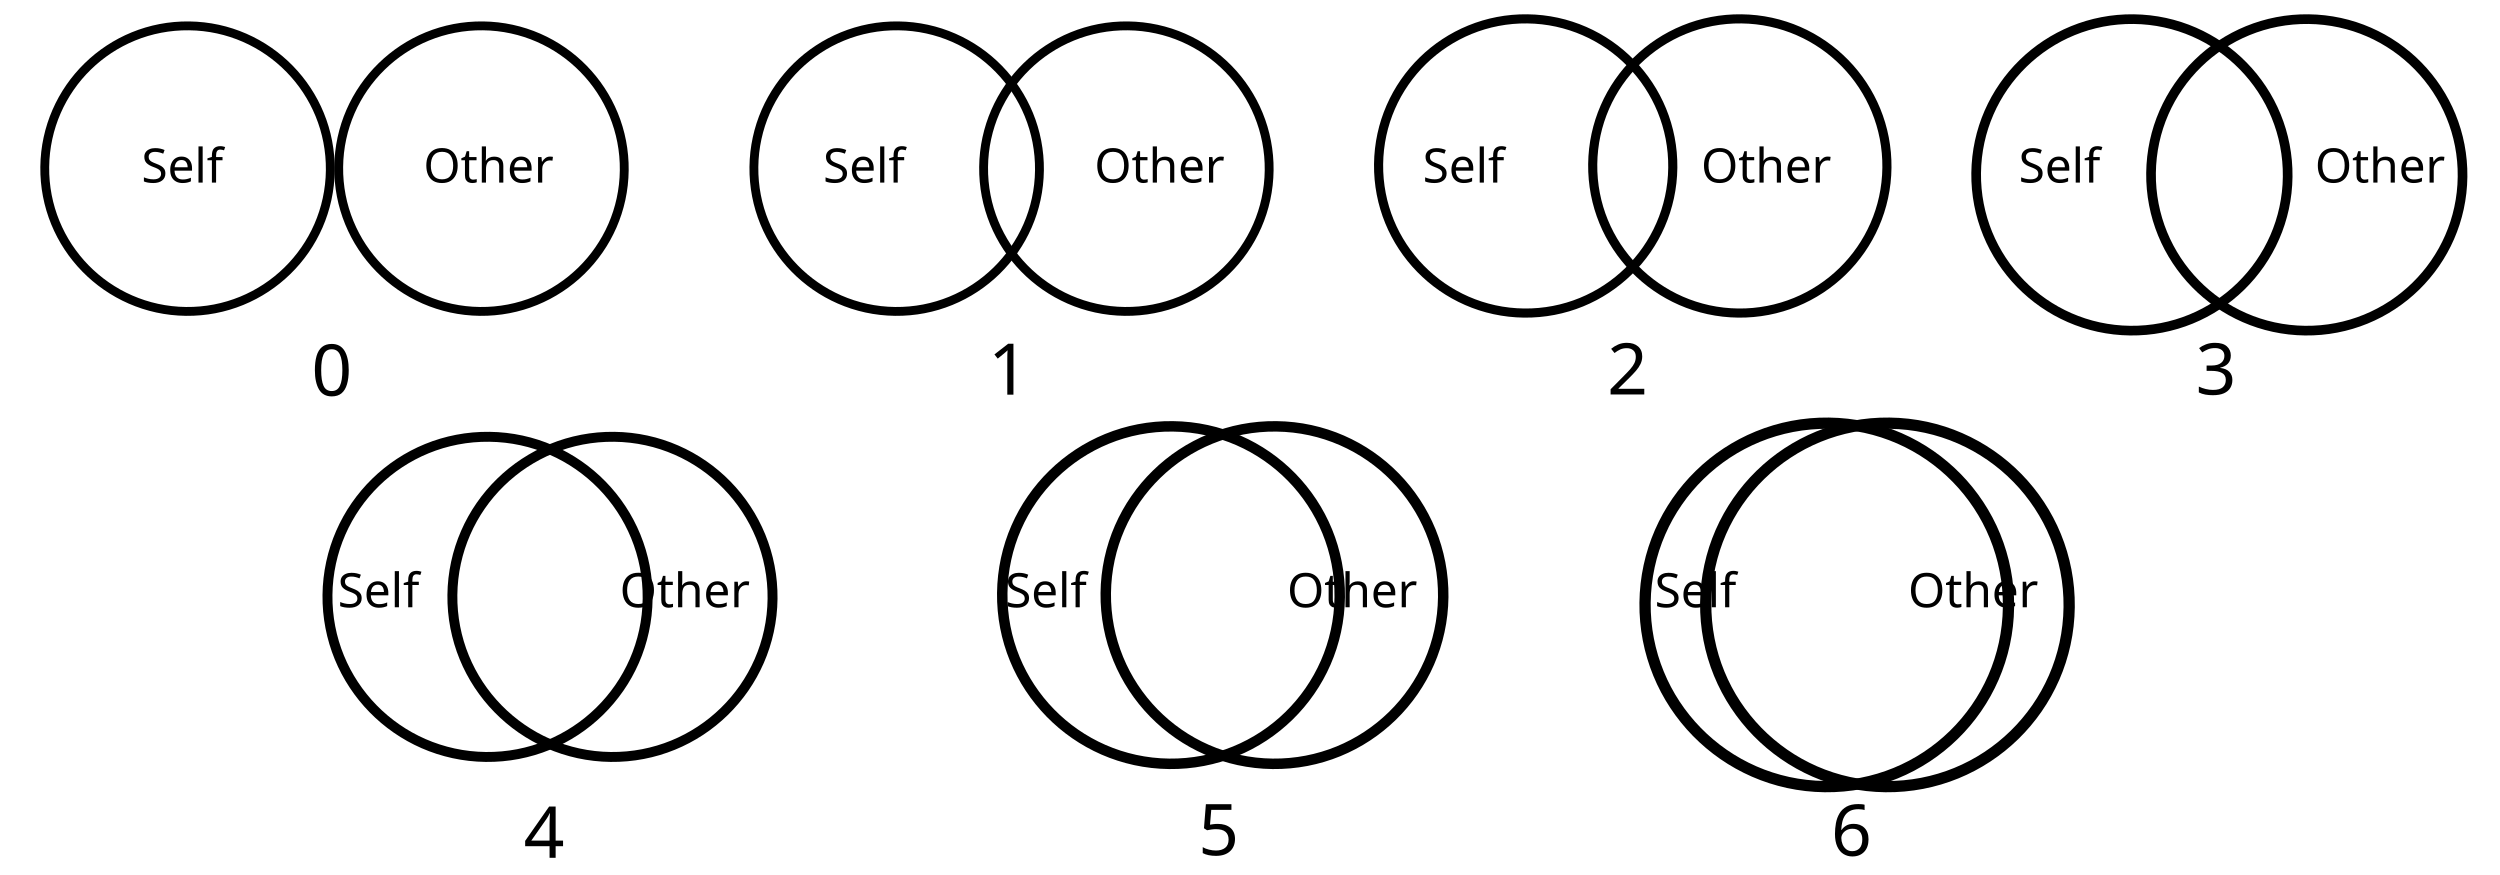
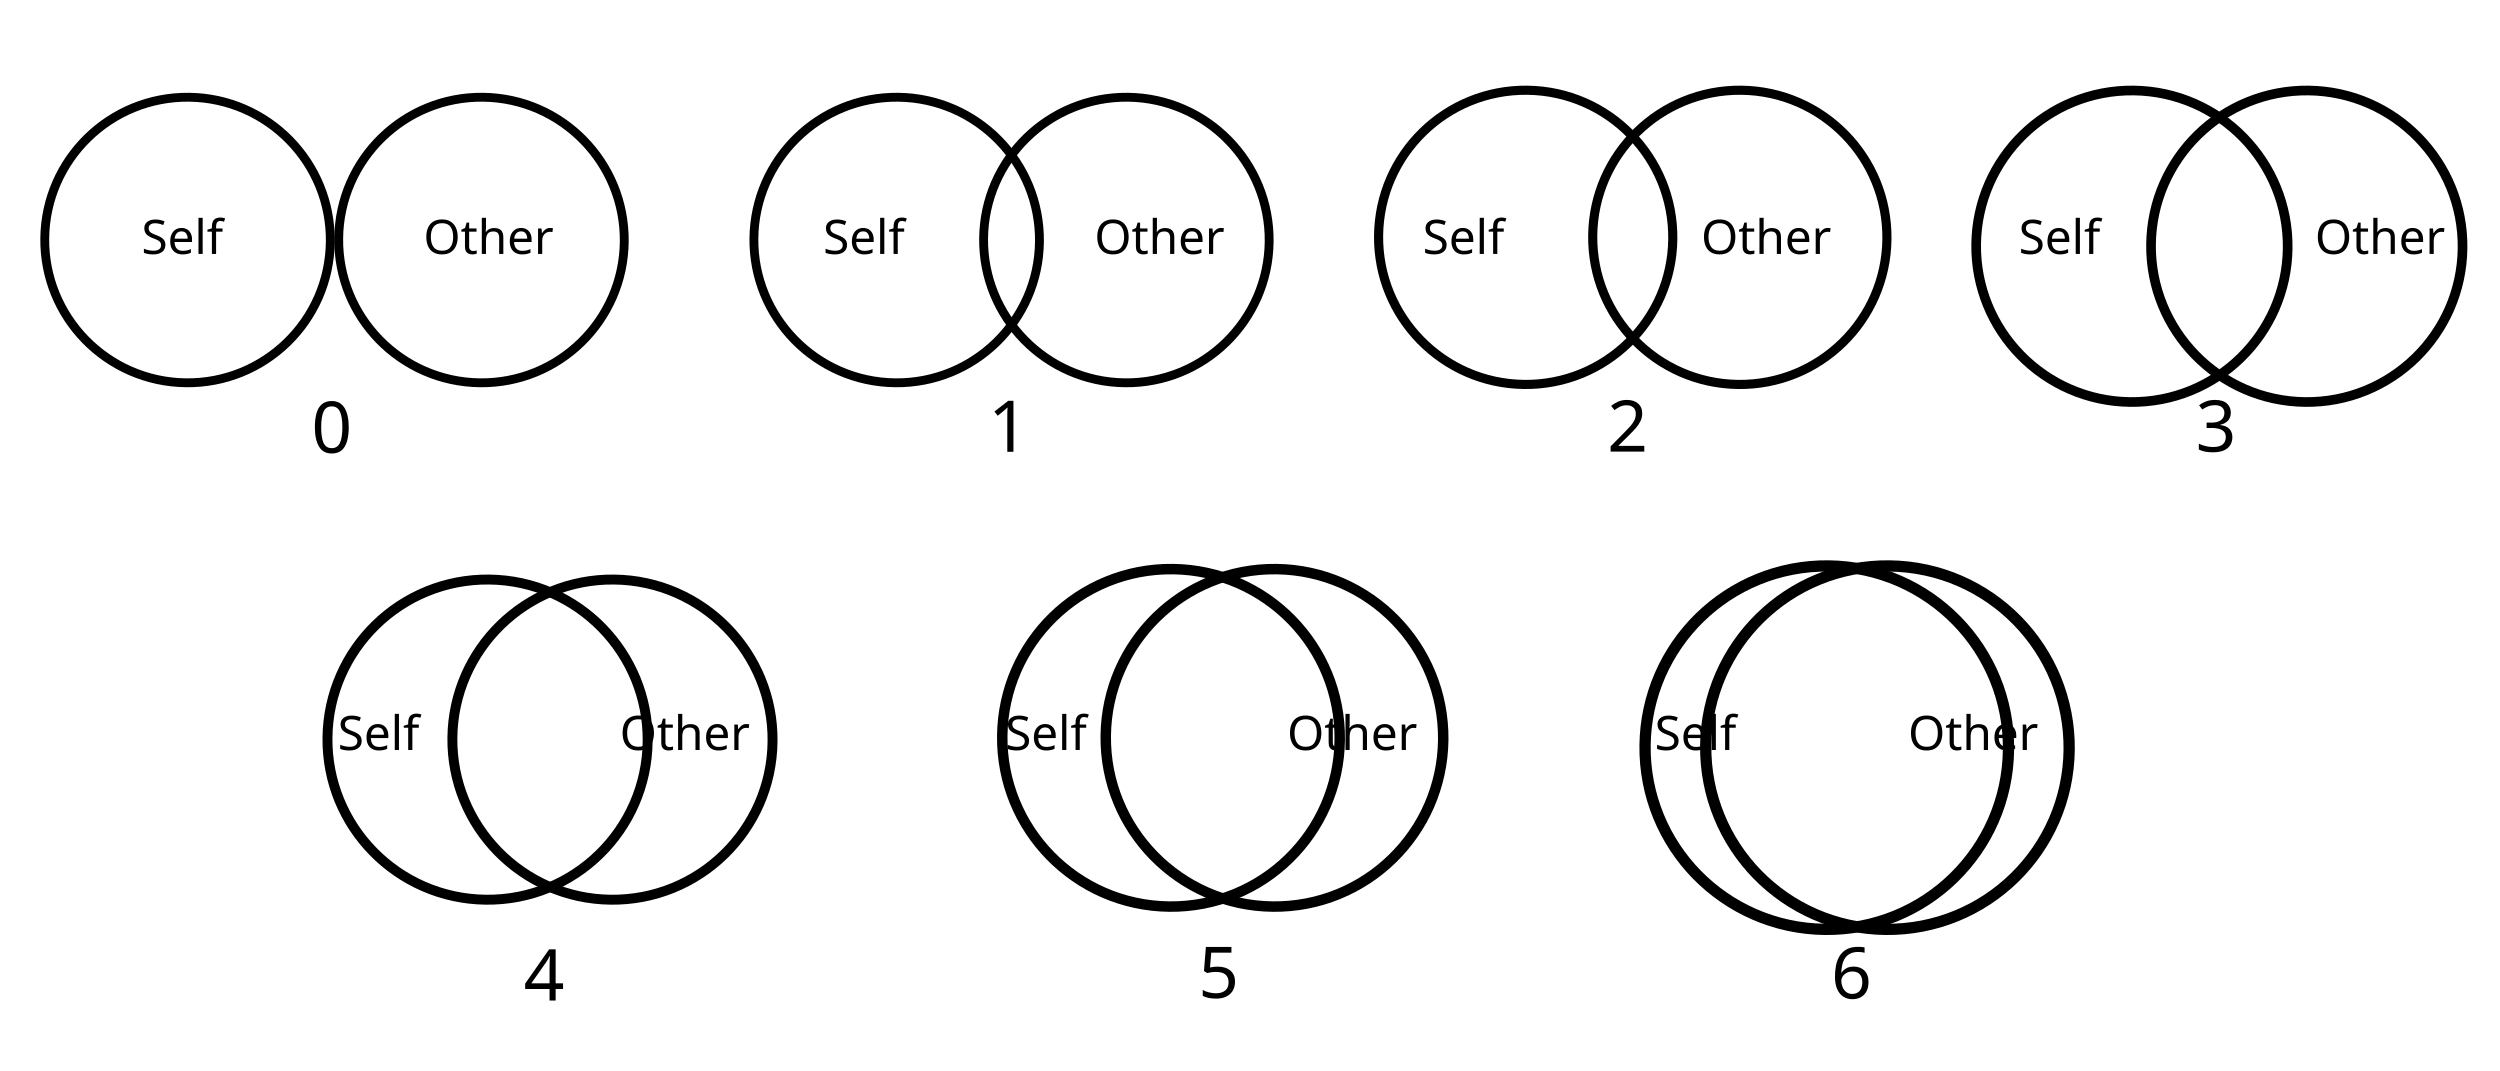
- <svg xmlns="http://www.w3.org/2000/svg" width="1401" height="490" version="1.1" id="svg83770">
+ <svg xmlns="http://www.w3.org/2000/svg" width="1401" height="600" version="1.1" id="svg83770">
  <defs id="defs83774" />
  <g id="layer1" style="display:inline">
-     <ellipse style="fill:none;fill-rule:evenodd;stroke-width:1.003" id="path83779" cx="100.704" cy="86.406" rx="69.809" ry="72.888" />
-     <ellipse style="fill:none;stroke:#000000;stroke-width:4.963;stroke-miterlimit:4;stroke-dasharray:none;stroke-opacity:1" id="path83783-7" cx="106.15" cy="93.242" rx="80.019" ry="80.016" transform="matrix(0.9999285,0.01195618,-0.01127917,0.9999364,0,0)" />
-     <ellipse style="fill:none;stroke:#000000;stroke-width:4.963;stroke-miterlimit:4;stroke-dasharray:none;stroke-opacity:1" id="ellipse84643" cx="270.868" cy="91.272" rx="80.019" ry="80.016" transform="matrix(0.9999285,0.01195618,-0.01127917,0.9999364,0,0)" />
-     <ellipse style="fill:none;stroke:#000000;stroke-width:4.963;stroke-miterlimit:4;stroke-dasharray:none;stroke-opacity:1" id="ellipse84645" cx="503.53" cy="88.491" rx="80.019" ry="80.016" transform="matrix(0.9999285,0.01195618,-0.01127917,0.9999364,0,0)" />
-     <ellipse style="fill:none;stroke:#000000;stroke-width:4.963;stroke-miterlimit:4;stroke-dasharray:none;stroke-opacity:1" id="ellipse84647" cx="632.25" cy="86.951" rx="80.019" ry="80.016" transform="matrix(0.9999285,0.01195618,-0.01127917,0.9999364,0,0)" />
-     <ellipse style="fill:none;stroke:#000000;stroke-width:5.114;stroke-miterlimit:4;stroke-dasharray:none;stroke-opacity:1" id="ellipse84653" cx="855.991" cy="82.776" rx="82.444" ry="82.441" transform="matrix(0.9999285,0.01195618,-0.01127917,0.9999364,0,0)" />
-     <ellipse style="fill:none;stroke:#000000;stroke-width:5.565;stroke-miterlimit:4;stroke-dasharray:none;stroke-opacity:1" id="ellipse84659" cx="346.976" cy="330.361" rx="89.718" ry="89.715" transform="matrix(0.9999285,0.01195618,-0.01127917,0.9999364,0,0)" />
-     <ellipse style="fill:none;stroke:#000000;stroke-width:5.565;stroke-miterlimit:4;stroke-dasharray:none;stroke-opacity:1" id="ellipse84661" cx="276.98" cy="331.198" rx="89.718" ry="89.715" transform="matrix(0.9999285,0.01195618,-0.01127917,0.9999364,0,0)" />
-     <ellipse style="fill:none;stroke:#000000;stroke-width:5.866;stroke-miterlimit:4;stroke-dasharray:none;stroke-opacity:1" id="ellipse84665" cx="659.944" cy="325.618" rx="94.568" ry="94.564" transform="matrix(0.9999285,0.01195618,-0.01127917,0.9999364,0,0)" />
-     <ellipse style="fill:none;stroke:#000000;stroke-width:6.317;stroke-miterlimit:4;stroke-dasharray:none;stroke-opacity:1" id="ellipse84667" cx="1061.481" cy="326.317" rx="101.842" ry="101.839" transform="matrix(0.9999285,0.01195618,-0.01127917,0.9999364,0,0)" />
-     <ellipse style="fill:none;stroke:#000000;stroke-width:6.317;stroke-miterlimit:4;stroke-dasharray:none;stroke-opacity:1" id="ellipse84669" cx="1027.483" cy="326.724" rx="101.842" ry="101.839" transform="matrix(0.9999285,0.01195618,-0.01127917,0.9999364,0,0)" />
-     <ellipse style="fill:none;stroke:#000000;stroke-width:5.866;stroke-miterlimit:4;stroke-dasharray:none;stroke-opacity:1" id="ellipse84677" cx="717.941" cy="324.924" rx="94.568" ry="94.564" transform="matrix(0.9999285,0.01195618,-0.01127917,0.9999364,0,0)" />
-     <text xml:space="preserve" style="font-style:normal;font-weight:normal;font-size:26.667px;line-height:1.25;font-family:sans-serif;fill:#000000;fill-opacity:1;stroke:none" x="79.286" y="102.312" id="text84681">
-       <tspan id="tspan84679" x="79.286" y="102.312" style="font-size:26.667px">Self</tspan>
+     <ellipse style="fill:none;fill-rule:evenodd;stroke-width:1.003" id="path83779" cx="100.704" cy="126.406" rx="69.809" ry="72.888" />
+     <ellipse style="fill:none;stroke:#000000;stroke-width:4.963;stroke-miterlimit:4;stroke-dasharray:none;stroke-opacity:1" id="path83783-7" cx="106.601" cy="133.239" rx="80.019" ry="80.016" transform="matrix(0.9999285,0.01195618,-0.01127917,0.9999364,0,0)" />
+     <ellipse style="fill:none;stroke:#000000;stroke-width:4.963;stroke-miterlimit:4;stroke-dasharray:none;stroke-opacity:1" id="ellipse84643" cx="271.32" cy="131.27" rx="80.019" ry="80.016" transform="matrix(0.9999285,0.01195618,-0.01127917,0.9999364,0,0)" />
+     <ellipse style="fill:none;stroke:#000000;stroke-width:4.963;stroke-miterlimit:4;stroke-dasharray:none;stroke-opacity:1" id="ellipse84645" cx="503.981" cy="128.488" rx="80.019" ry="80.016" transform="matrix(0.9999285,0.01195618,-0.01127917,0.9999364,0,0)" />
+     <ellipse style="fill:none;stroke:#000000;stroke-width:4.963;stroke-miterlimit:4;stroke-dasharray:none;stroke-opacity:1" id="ellipse84647" cx="632.701" cy="126.949" rx="80.019" ry="80.016" transform="matrix(0.9999285,0.01195618,-0.01127917,0.9999364,0,0)" />
+     <ellipse style="fill:none;stroke:#000000;stroke-width:5.114;stroke-miterlimit:4;stroke-dasharray:none;stroke-opacity:1" id="ellipse84653" cx="856.442" cy="122.773" rx="82.444" ry="82.441" transform="matrix(0.9999285,0.01195618,-0.01127917,0.9999364,0,0)" />
+     <ellipse style="fill:none;stroke:#000000;stroke-width:5.565;stroke-miterlimit:4;stroke-dasharray:none;stroke-opacity:1" id="ellipse84659" cx="347.878" cy="410.355" rx="89.718" ry="89.715" transform="matrix(0.9999285,0.01195618,-0.01127917,0.9999364,0,0)" />
+     <ellipse style="fill:none;stroke:#000000;stroke-width:5.565;stroke-miterlimit:4;stroke-dasharray:none;stroke-opacity:1" id="ellipse84661" cx="277.883" cy="411.192" rx="89.718" ry="89.715" transform="matrix(0.9999285,0.01195618,-0.01127917,0.9999364,0,0)" />
+     <ellipse style="fill:none;stroke:#000000;stroke-width:5.866;stroke-miterlimit:4;stroke-dasharray:none;stroke-opacity:1" id="ellipse84665" cx="660.847" cy="405.613" rx="94.568" ry="94.564" transform="matrix(0.9999285,0.01195618,-0.01127917,0.9999364,0,0)" />
+     <ellipse style="fill:none;stroke:#000000;stroke-width:6.317;stroke-miterlimit:4;stroke-dasharray:none;stroke-opacity:1" id="ellipse84667" cx="1062.383" cy="406.311" rx="101.842" ry="101.839" transform="matrix(0.9999285,0.01195618,-0.01127917,0.9999364,0,0)" />
+     <ellipse style="fill:none;stroke:#000000;stroke-width:6.317;stroke-miterlimit:4;stroke-dasharray:none;stroke-opacity:1" id="ellipse84669" cx="1028.385" cy="406.718" rx="101.842" ry="101.839" transform="matrix(0.9999285,0.01195618,-0.01127917,0.9999364,0,0)" />
+     <ellipse style="fill:none;stroke:#000000;stroke-width:5.866;stroke-miterlimit:4;stroke-dasharray:none;stroke-opacity:1" id="ellipse84677" cx="718.843" cy="404.919" rx="94.568" ry="94.564" transform="matrix(0.9999285,0.01195618,-0.01127917,0.9999364,0,0)" />
+     <text xml:space="preserve" style="font-style:normal;font-weight:normal;font-size:26.667px;line-height:1.25;font-family:sans-serif;fill:#000000;fill-opacity:1;stroke:none" x="79.286" y="142.312" id="text84681">
+       <tspan id="tspan84679" x="79.286" y="142.312" style="font-size:26.667px">Self</tspan>
    </text>
-     <text xml:space="preserve" style="font-style:normal;font-weight:normal;font-size:26.667px;line-height:1.25;font-family:sans-serif;fill:#000000;fill-opacity:1;stroke:none" x="237.286" y="102.312" id="text84685">
-       <tspan id="tspan84683" x="237.286" y="102.312" style="font-size:26.667px">Other</tspan>
+     <text xml:space="preserve" style="font-style:normal;font-weight:normal;font-size:26.667px;line-height:1.25;font-family:sans-serif;fill:#000000;fill-opacity:1;stroke:none" x="237.286" y="142.312" id="text84685">
+       <tspan id="tspan84683" x="237.286" y="142.312" style="font-size:26.667px">Other</tspan>
    </text>
-     <text xml:space="preserve" style="font-style:normal;font-weight:normal;font-size:26.667px;line-height:1.25;font-family:sans-serif;fill:#000000;fill-opacity:1;stroke:none" x="461.286" y="102.312" id="text84689">
-       <tspan id="tspan84687" x="461.286" y="102.312" style="font-size:26.667px">Self</tspan>
+     <text xml:space="preserve" style="font-style:normal;font-weight:normal;font-size:26.667px;line-height:1.25;font-family:sans-serif;fill:#000000;fill-opacity:1;stroke:none" x="461.286" y="142.312" id="text84689">
+       <tspan id="tspan84687" x="461.286" y="142.312" style="font-size:26.667px">Self</tspan>
    </text>
-     <text xml:space="preserve" style="font-style:normal;font-weight:normal;font-size:26.667px;line-height:1.25;font-family:sans-serif;fill:#000000;fill-opacity:1;stroke:none" x="613.286" y="102.312" id="text84693">
-       <tspan id="tspan84691" x="613.286" y="102.312" style="font-size:26.667px">Other</tspan>
+     <text xml:space="preserve" style="font-style:normal;font-weight:normal;font-size:26.667px;line-height:1.25;font-family:sans-serif;fill:#000000;fill-opacity:1;stroke:none" x="613.286" y="142.312" id="text84693">
+       <tspan id="tspan84691" x="613.286" y="142.312" style="font-size:26.667px">Other</tspan>
    </text>
-     <text xml:space="preserve" style="font-style:normal;font-weight:normal;font-size:26.667px;line-height:1.25;font-family:sans-serif;fill:#000000;fill-opacity:1;stroke:none" x="797.286" y="102.312" id="text84697">
-       <tspan id="tspan84695" x="797.286" y="102.312" style="font-size:26.667px">Self</tspan>
+     <text xml:space="preserve" style="font-style:normal;font-weight:normal;font-size:26.667px;line-height:1.25;font-family:sans-serif;fill:#000000;fill-opacity:1;stroke:none" x="797.286" y="142.312" id="text84697">
+       <tspan id="tspan84695" x="797.286" y="142.312" style="font-size:26.667px">Self</tspan>
    </text>
-     <text xml:space="preserve" style="font-style:normal;font-weight:normal;font-size:26.667px;line-height:1.25;font-family:sans-serif;fill:#000000;fill-opacity:1;stroke:none" x="953.286" y="102.312" id="text84701">
-       <tspan id="tspan84699" x="953.286" y="102.312" style="font-size:26.667px">Other</tspan>
+     <text xml:space="preserve" style="font-style:normal;font-weight:normal;font-size:26.667px;line-height:1.25;font-family:sans-serif;fill:#000000;fill-opacity:1;stroke:none" x="953.286" y="142.312" id="text84701">
+       <tspan id="tspan84699" x="953.286" y="142.312" style="font-size:26.667px">Other</tspan>
    </text>
-     <text xml:space="preserve" style="font-style:normal;font-weight:normal;font-size:26.667px;line-height:1.25;font-family:sans-serif;fill:#000000;fill-opacity:1;stroke:none" x="1131.286" y="102.312" id="text84705">
-       <tspan id="tspan84703" x="1131.286" y="102.312" style="font-size:26.667px">Self</tspan>
+     <text xml:space="preserve" style="font-style:normal;font-weight:normal;font-size:26.667px;line-height:1.25;font-family:sans-serif;fill:#000000;fill-opacity:1;stroke:none" x="1131.286" y="142.312" id="text84705">
+       <tspan id="tspan84703" x="1131.286" y="142.312" style="font-size:26.667px">Self</tspan>
    </text>
-     <text xml:space="preserve" style="font-style:normal;font-weight:normal;font-size:26.667px;line-height:1.25;font-family:sans-serif;fill:#000000;fill-opacity:1;stroke:none" x="1297.286" y="102.312" id="text84709">
-       <tspan id="tspan84707" x="1297.286" y="102.312" style="font-size:26.667px">Other</tspan>
+     <text xml:space="preserve" style="font-style:normal;font-weight:normal;font-size:26.667px;line-height:1.25;font-family:sans-serif;fill:#000000;fill-opacity:1;stroke:none" x="1297.286" y="142.312" id="text84709">
+       <tspan id="tspan84707" x="1297.286" y="142.312" style="font-size:26.667px">Other</tspan>
    </text>
-     <ellipse style="fill:none;stroke:#000000;stroke-width:5.414;stroke-miterlimit:4;stroke-dasharray:none;stroke-opacity:1" id="ellipse84713" cx="1293.749" cy="82.542" rx="87.293" ry="87.29" transform="matrix(0.9999285,0.01195618,-0.01127917,0.9999364,0,0)" />
-     <ellipse style="fill:none;stroke:#000000;stroke-width:5.414;stroke-miterlimit:4;stroke-dasharray:none;stroke-opacity:1" id="ellipse84715" cx="1195.755" cy="83.714" rx="87.293" ry="87.29" transform="matrix(0.9999285,0.01195618,-0.01127917,0.9999364,0,0)" />
-     <ellipse style="fill:none;stroke:#000000;stroke-width:5.114;stroke-miterlimit:4;stroke-dasharray:none;stroke-opacity:1" id="ellipse84717" cx="975.983" cy="81.341" rx="82.444" ry="82.441" transform="matrix(0.9999285,0.01195618,-0.01127917,0.9999364,0,0)" />
-     <text xml:space="preserve" style="font-style:normal;font-weight:normal;font-size:26.667px;line-height:1.25;font-family:sans-serif;fill:#000000;fill-opacity:1;stroke:none" x="189.286" y="340.312" id="text84721">
-       <tspan id="tspan84719" x="189.286" y="340.312" style="font-size:26.667px">Self</tspan>
+     <ellipse style="fill:none;stroke:#000000;stroke-width:5.414;stroke-miterlimit:4;stroke-dasharray:none;stroke-opacity:1" id="ellipse84713" cx="1294.2" cy="122.539" rx="87.293" ry="87.29" transform="matrix(0.9999285,0.01195618,-0.01127917,0.9999364,0,0)" />
+     <ellipse style="fill:none;stroke:#000000;stroke-width:5.414;stroke-miterlimit:4;stroke-dasharray:none;stroke-opacity:1" id="ellipse84715" cx="1196.206" cy="123.711" rx="87.293" ry="87.29" transform="matrix(0.9999285,0.01195618,-0.01127917,0.9999364,0,0)" />
+     <ellipse style="fill:none;stroke:#000000;stroke-width:5.114;stroke-miterlimit:4;stroke-dasharray:none;stroke-opacity:1" id="ellipse84717" cx="976.434" cy="121.339" rx="82.444" ry="82.441" transform="matrix(0.9999285,0.01195618,-0.01127917,0.9999364,0,0)" />
+     <text xml:space="preserve" style="font-style:normal;font-weight:normal;font-size:26.667px;line-height:1.25;font-family:sans-serif;fill:#000000;fill-opacity:1;stroke:none" x="189.286" y="420.312" id="text84721">
+       <tspan id="tspan84719" x="189.286" y="420.312" style="font-size:26.667px">Self</tspan>
    </text>
-     <text xml:space="preserve" style="font-style:normal;font-weight:normal;font-size:26.667px;line-height:1.25;font-family:sans-serif;fill:#000000;fill-opacity:1;stroke:none" x="347.286" y="340.312" id="text84725">
-       <tspan id="tspan84723" x="347.286" y="340.312" style="font-size:26.667px">Other</tspan>
+     <text xml:space="preserve" style="font-style:normal;font-weight:normal;font-size:26.667px;line-height:1.25;font-family:sans-serif;fill:#000000;fill-opacity:1;stroke:none" x="347.286" y="420.312" id="text84725">
+       <tspan id="tspan84723" x="347.286" y="420.312" style="font-size:26.667px">Other</tspan>
    </text>
-     <text xml:space="preserve" style="font-style:normal;font-weight:normal;font-size:26.667px;line-height:1.25;font-family:sans-serif;fill:#000000;fill-opacity:1;stroke:none" x="563.286" y="340.312" id="text84729">
-       <tspan id="tspan84727" x="563.286" y="340.312" style="font-size:26.667px">Self</tspan>
+     <text xml:space="preserve" style="font-style:normal;font-weight:normal;font-size:26.667px;line-height:1.25;font-family:sans-serif;fill:#000000;fill-opacity:1;stroke:none" x="563.286" y="420.312" id="text84729">
+       <tspan id="tspan84727" x="563.286" y="420.312" style="font-size:26.667px">Self</tspan>
    </text>
-     <text xml:space="preserve" style="font-style:normal;font-weight:normal;font-size:26.667px;line-height:1.25;font-family:sans-serif;fill:#000000;fill-opacity:1;stroke:none" x="721.286" y="340.312" id="text84733">
-       <tspan id="tspan84731" x="721.286" y="340.312" style="font-size:26.667px">Other</tspan>
+     <text xml:space="preserve" style="font-style:normal;font-weight:normal;font-size:26.667px;line-height:1.25;font-family:sans-serif;fill:#000000;fill-opacity:1;stroke:none" x="721.286" y="420.312" id="text84733">
+       <tspan id="tspan84731" x="721.286" y="420.312" style="font-size:26.667px">Other</tspan>
    </text>
-     <text xml:space="preserve" style="font-style:normal;font-weight:normal;font-size:26.667px;line-height:1.25;font-family:sans-serif;fill:#000000;fill-opacity:1;stroke:none" x="927.286" y="340.312" id="text84737">
-       <tspan id="tspan84735" x="927.286" y="340.312" style="font-size:26.667px">Self</tspan>
+     <text xml:space="preserve" style="font-style:normal;font-weight:normal;font-size:26.667px;line-height:1.25;font-family:sans-serif;fill:#000000;fill-opacity:1;stroke:none" x="927.286" y="420.312" id="text84737">
+       <tspan id="tspan84735" x="927.286" y="420.312" style="font-size:26.667px">Self</tspan>
    </text>
-     <text xml:space="preserve" style="font-style:normal;font-weight:normal;font-size:26.667px;line-height:1.25;font-family:sans-serif;fill:#000000;fill-opacity:1;stroke:none" x="1069.286" y="340.312" id="text84741">
-       <tspan id="tspan84739" x="1069.286" y="340.312" style="font-size:26.667px">Other</tspan>
+     <text xml:space="preserve" style="font-style:normal;font-weight:normal;font-size:26.667px;line-height:1.25;font-family:sans-serif;fill:#000000;fill-opacity:1;stroke:none" x="1069.286" y="420.312" id="text84741">
+       <tspan id="tspan84739" x="1069.286" y="420.312" style="font-size:26.667px">Other</tspan>
    </text>
-     <text xml:space="preserve" style="font-style:normal;font-weight:normal;font-size:40px;line-height:1.25;font-family:sans-serif;display:inline;fill:#000000;fill-opacity:1;stroke:none" x="174.509" y="221.734" id="text971">
-       <tspan id="tspan969" x="174.509" y="221.734">0</tspan>
+     <text xml:space="preserve" style="font-style:normal;font-weight:normal;font-size:40px;line-height:1.25;font-family:sans-serif;display:inline;fill:#000000;fill-opacity:1;stroke:none" x="174.509" y="253.734" id="text971">
+       <tspan id="tspan969" x="174.509" y="253.734">0</tspan>
    </text>
-     <text xml:space="preserve" style="font-style:normal;font-weight:normal;font-size:40px;line-height:1.25;font-family:sans-serif;display:inline;fill:#000000;fill-opacity:1;stroke:none" x="553.728" y="221.177" id="text975">
-       <tspan id="tspan973" x="553.728" y="221.177">1</tspan>
+     <text xml:space="preserve" style="font-style:normal;font-weight:normal;font-size:40px;line-height:1.25;font-family:sans-serif;display:inline;fill:#000000;fill-opacity:1;stroke:none" x="553.728" y="253.177" id="text975">
+       <tspan id="tspan973" x="553.728" y="253.177">1</tspan>
    </text>
-     <text xml:space="preserve" style="font-style:normal;font-weight:normal;font-size:40px;line-height:1.25;font-family:sans-serif;display:inline;fill:#000000;fill-opacity:1;stroke:none" x="900.655" y="221.07" id="text979">
-       <tspan id="tspan977" x="900.655" y="221.07">2</tspan>
+     <text xml:space="preserve" style="font-style:normal;font-weight:normal;font-size:40px;line-height:1.25;font-family:sans-serif;display:inline;fill:#000000;fill-opacity:1;stroke:none" x="900.655" y="253.07" id="text979">
+       <tspan id="tspan977" x="900.655" y="253.07">2</tspan>
    </text>
-     <text xml:space="preserve" style="font-style:normal;font-weight:normal;font-size:40px;line-height:1.25;font-family:sans-serif;display:inline;fill:#000000;fill-opacity:1;stroke:none" x="1230.425" y="221.07" id="text983">
-       <tspan id="tspan981" x="1230.425" y="221.07">3</tspan>
+     <text xml:space="preserve" style="font-style:normal;font-weight:normal;font-size:40px;line-height:1.25;font-family:sans-serif;display:inline;fill:#000000;fill-opacity:1;stroke:none" x="1230.425" y="253.07" id="text983">
+       <tspan id="tspan981" x="1230.425" y="253.07">3</tspan>
    </text>
-     <text xml:space="preserve" style="font-style:normal;font-weight:normal;font-size:40px;line-height:1.25;font-family:sans-serif;display:inline;fill:#000000;fill-opacity:1;stroke:none" x="293.456" y="480.711" id="text987">
-       <tspan id="tspan985" x="293.456" y="480.711">4</tspan>
+     <text xml:space="preserve" style="font-style:normal;font-weight:normal;font-size:40px;line-height:1.25;font-family:sans-serif;display:inline;fill:#000000;fill-opacity:1;stroke:none" x="293.456" y="560.711" id="text987">
+       <tspan id="tspan985" x="293.456" y="560.711">4</tspan>
    </text>
-     <text xml:space="preserve" style="font-style:normal;font-weight:normal;font-size:40px;line-height:1.25;font-family:sans-serif;display:inline;fill:#000000;fill-opacity:1;stroke:none" x="671.5" y="479.229" id="text991">
-       <tspan id="tspan989" x="671.5" y="479.229">5</tspan>
+     <text xml:space="preserve" style="font-style:normal;font-weight:normal;font-size:40px;line-height:1.25;font-family:sans-serif;display:inline;fill:#000000;fill-opacity:1;stroke:none" x="671.5" y="559.229" id="text991">
+       <tspan id="tspan989" x="671.5" y="559.229">5</tspan>
    </text>
-     <text xml:space="preserve" style="font-style:normal;font-weight:normal;font-size:40px;line-height:1.25;font-family:sans-serif;display:inline;fill:#000000;fill-opacity:1;stroke:none" x="1026.116" y="479.554" id="text995">
-       <tspan id="tspan993" x="1026.116" y="479.554">6</tspan>
+     <text xml:space="preserve" style="font-style:normal;font-weight:normal;font-size:40px;line-height:1.25;font-family:sans-serif;display:inline;fill:#000000;fill-opacity:1;stroke:none" x="1026.116" y="559.554" id="text995">
+       <tspan id="tspan993" x="1026.116" y="559.554">6</tspan>
    </text>
  </g>
</svg>
